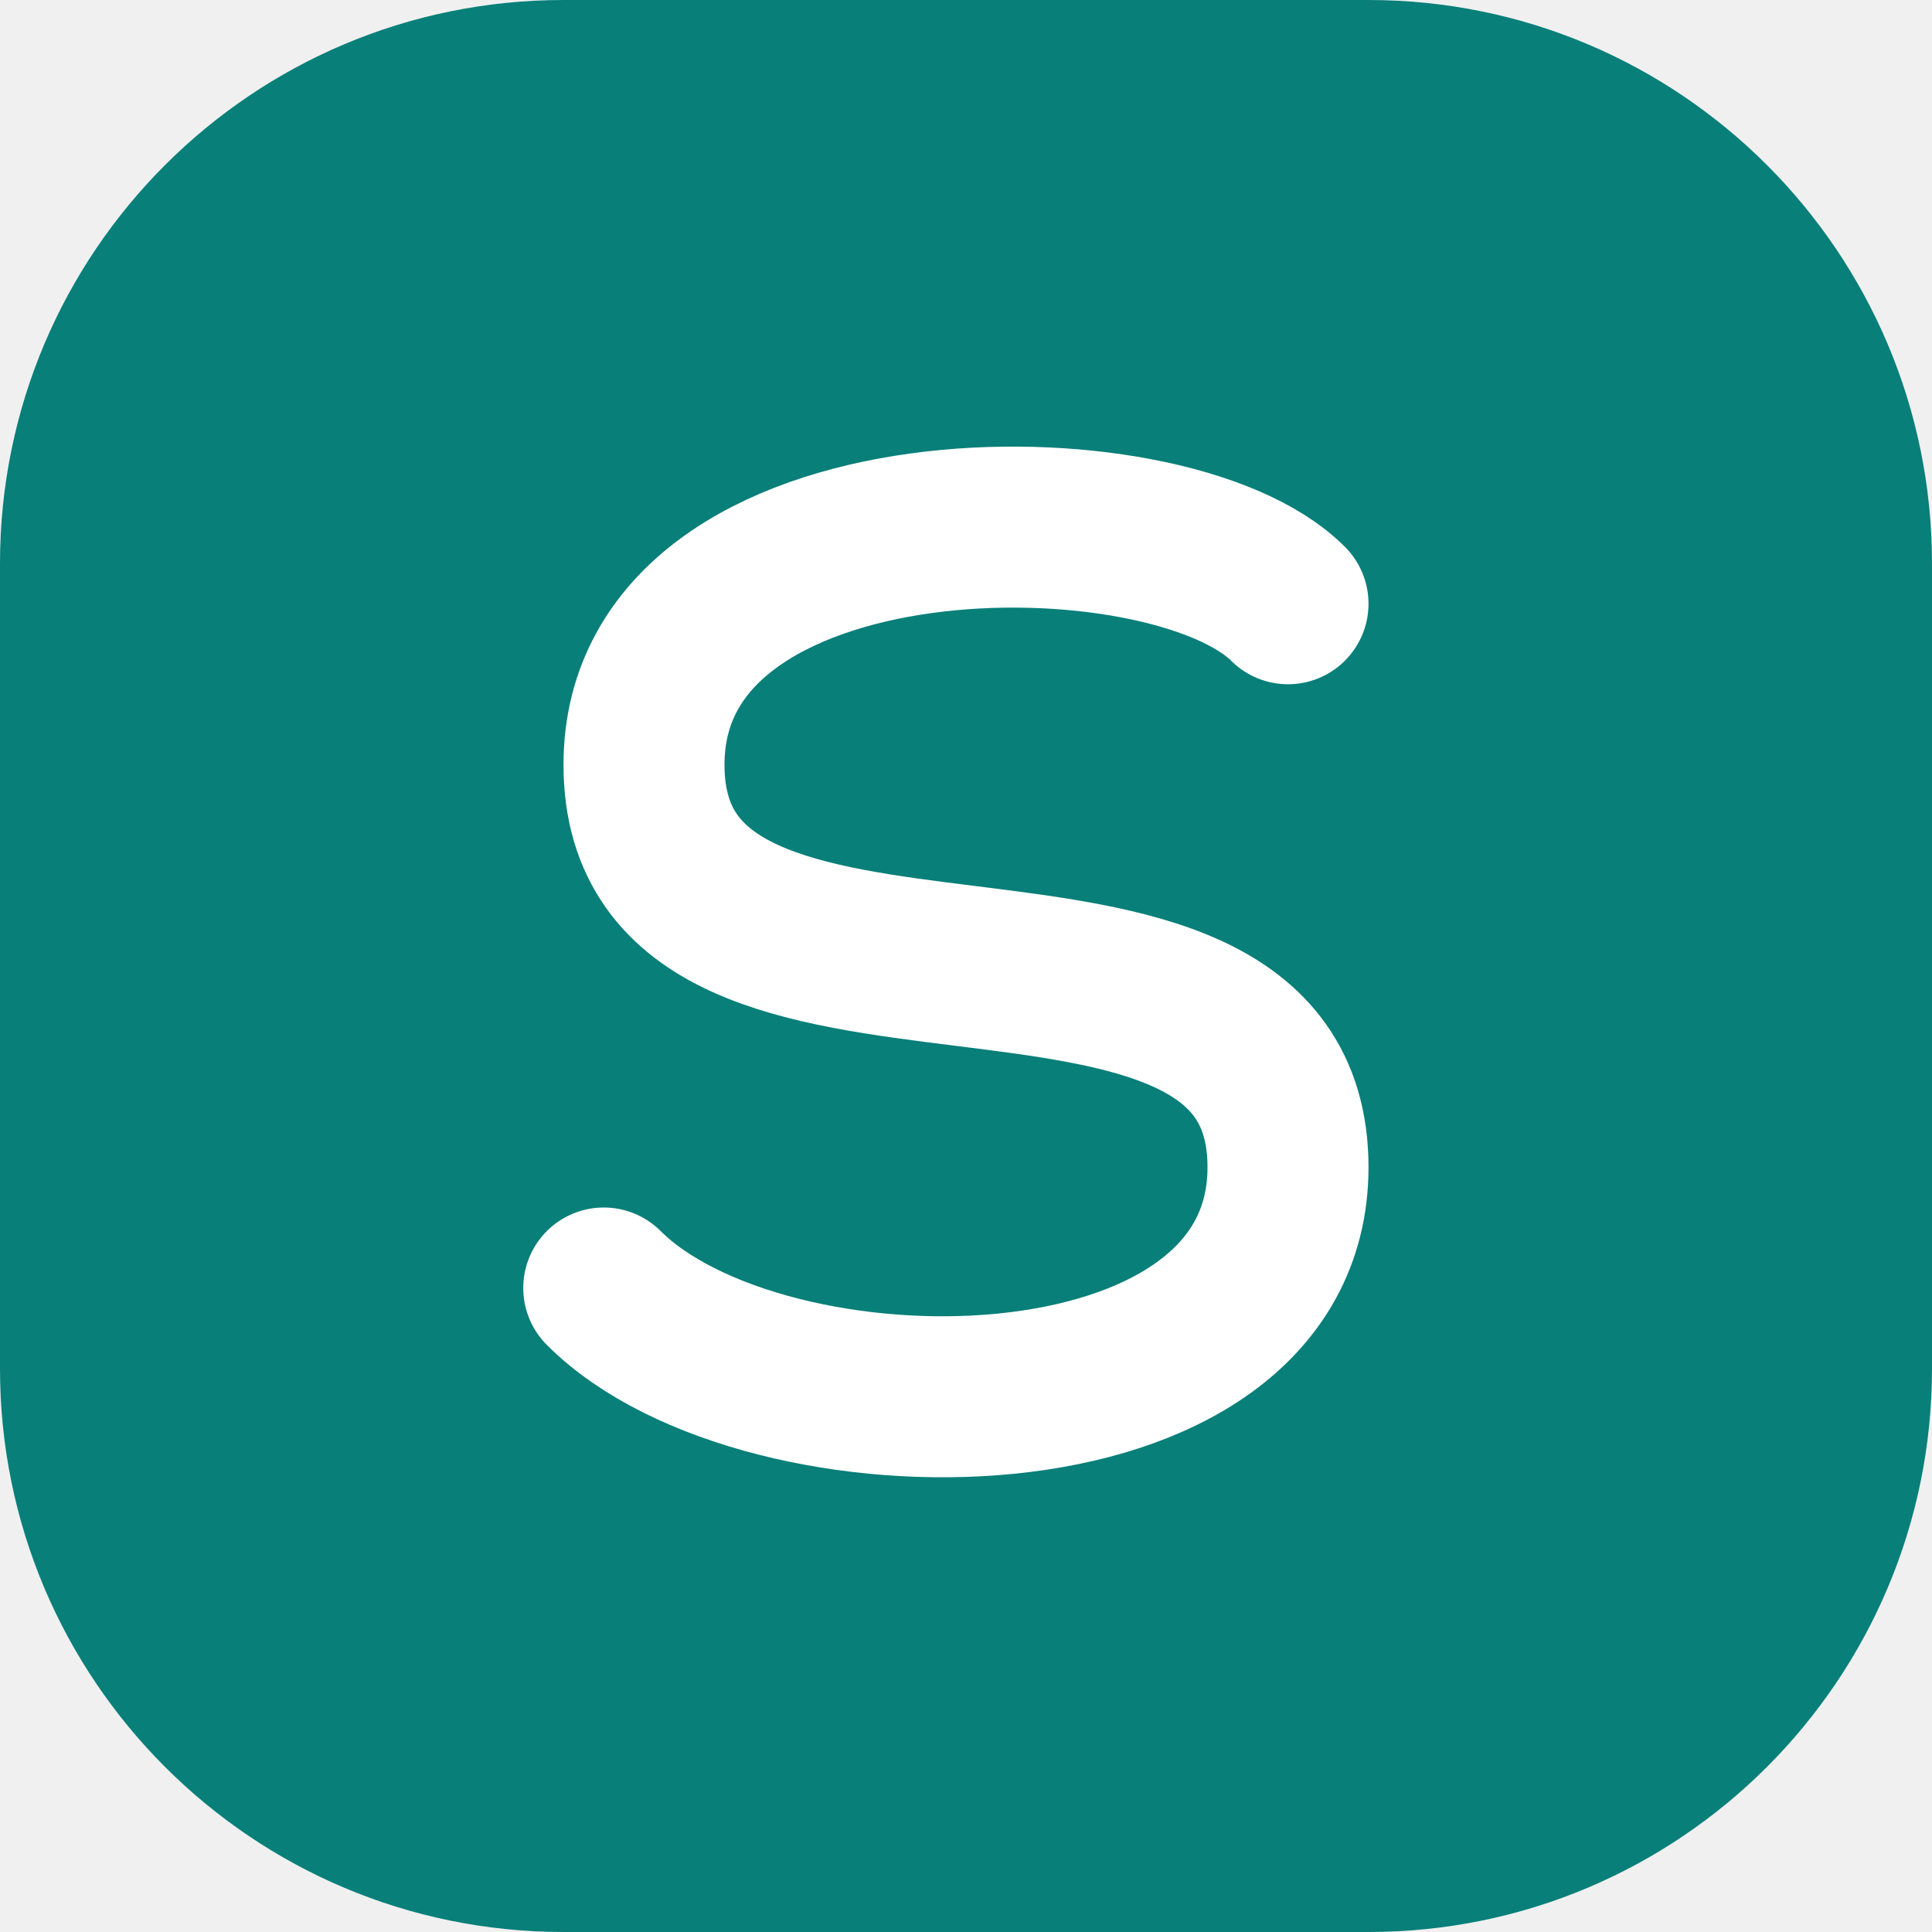
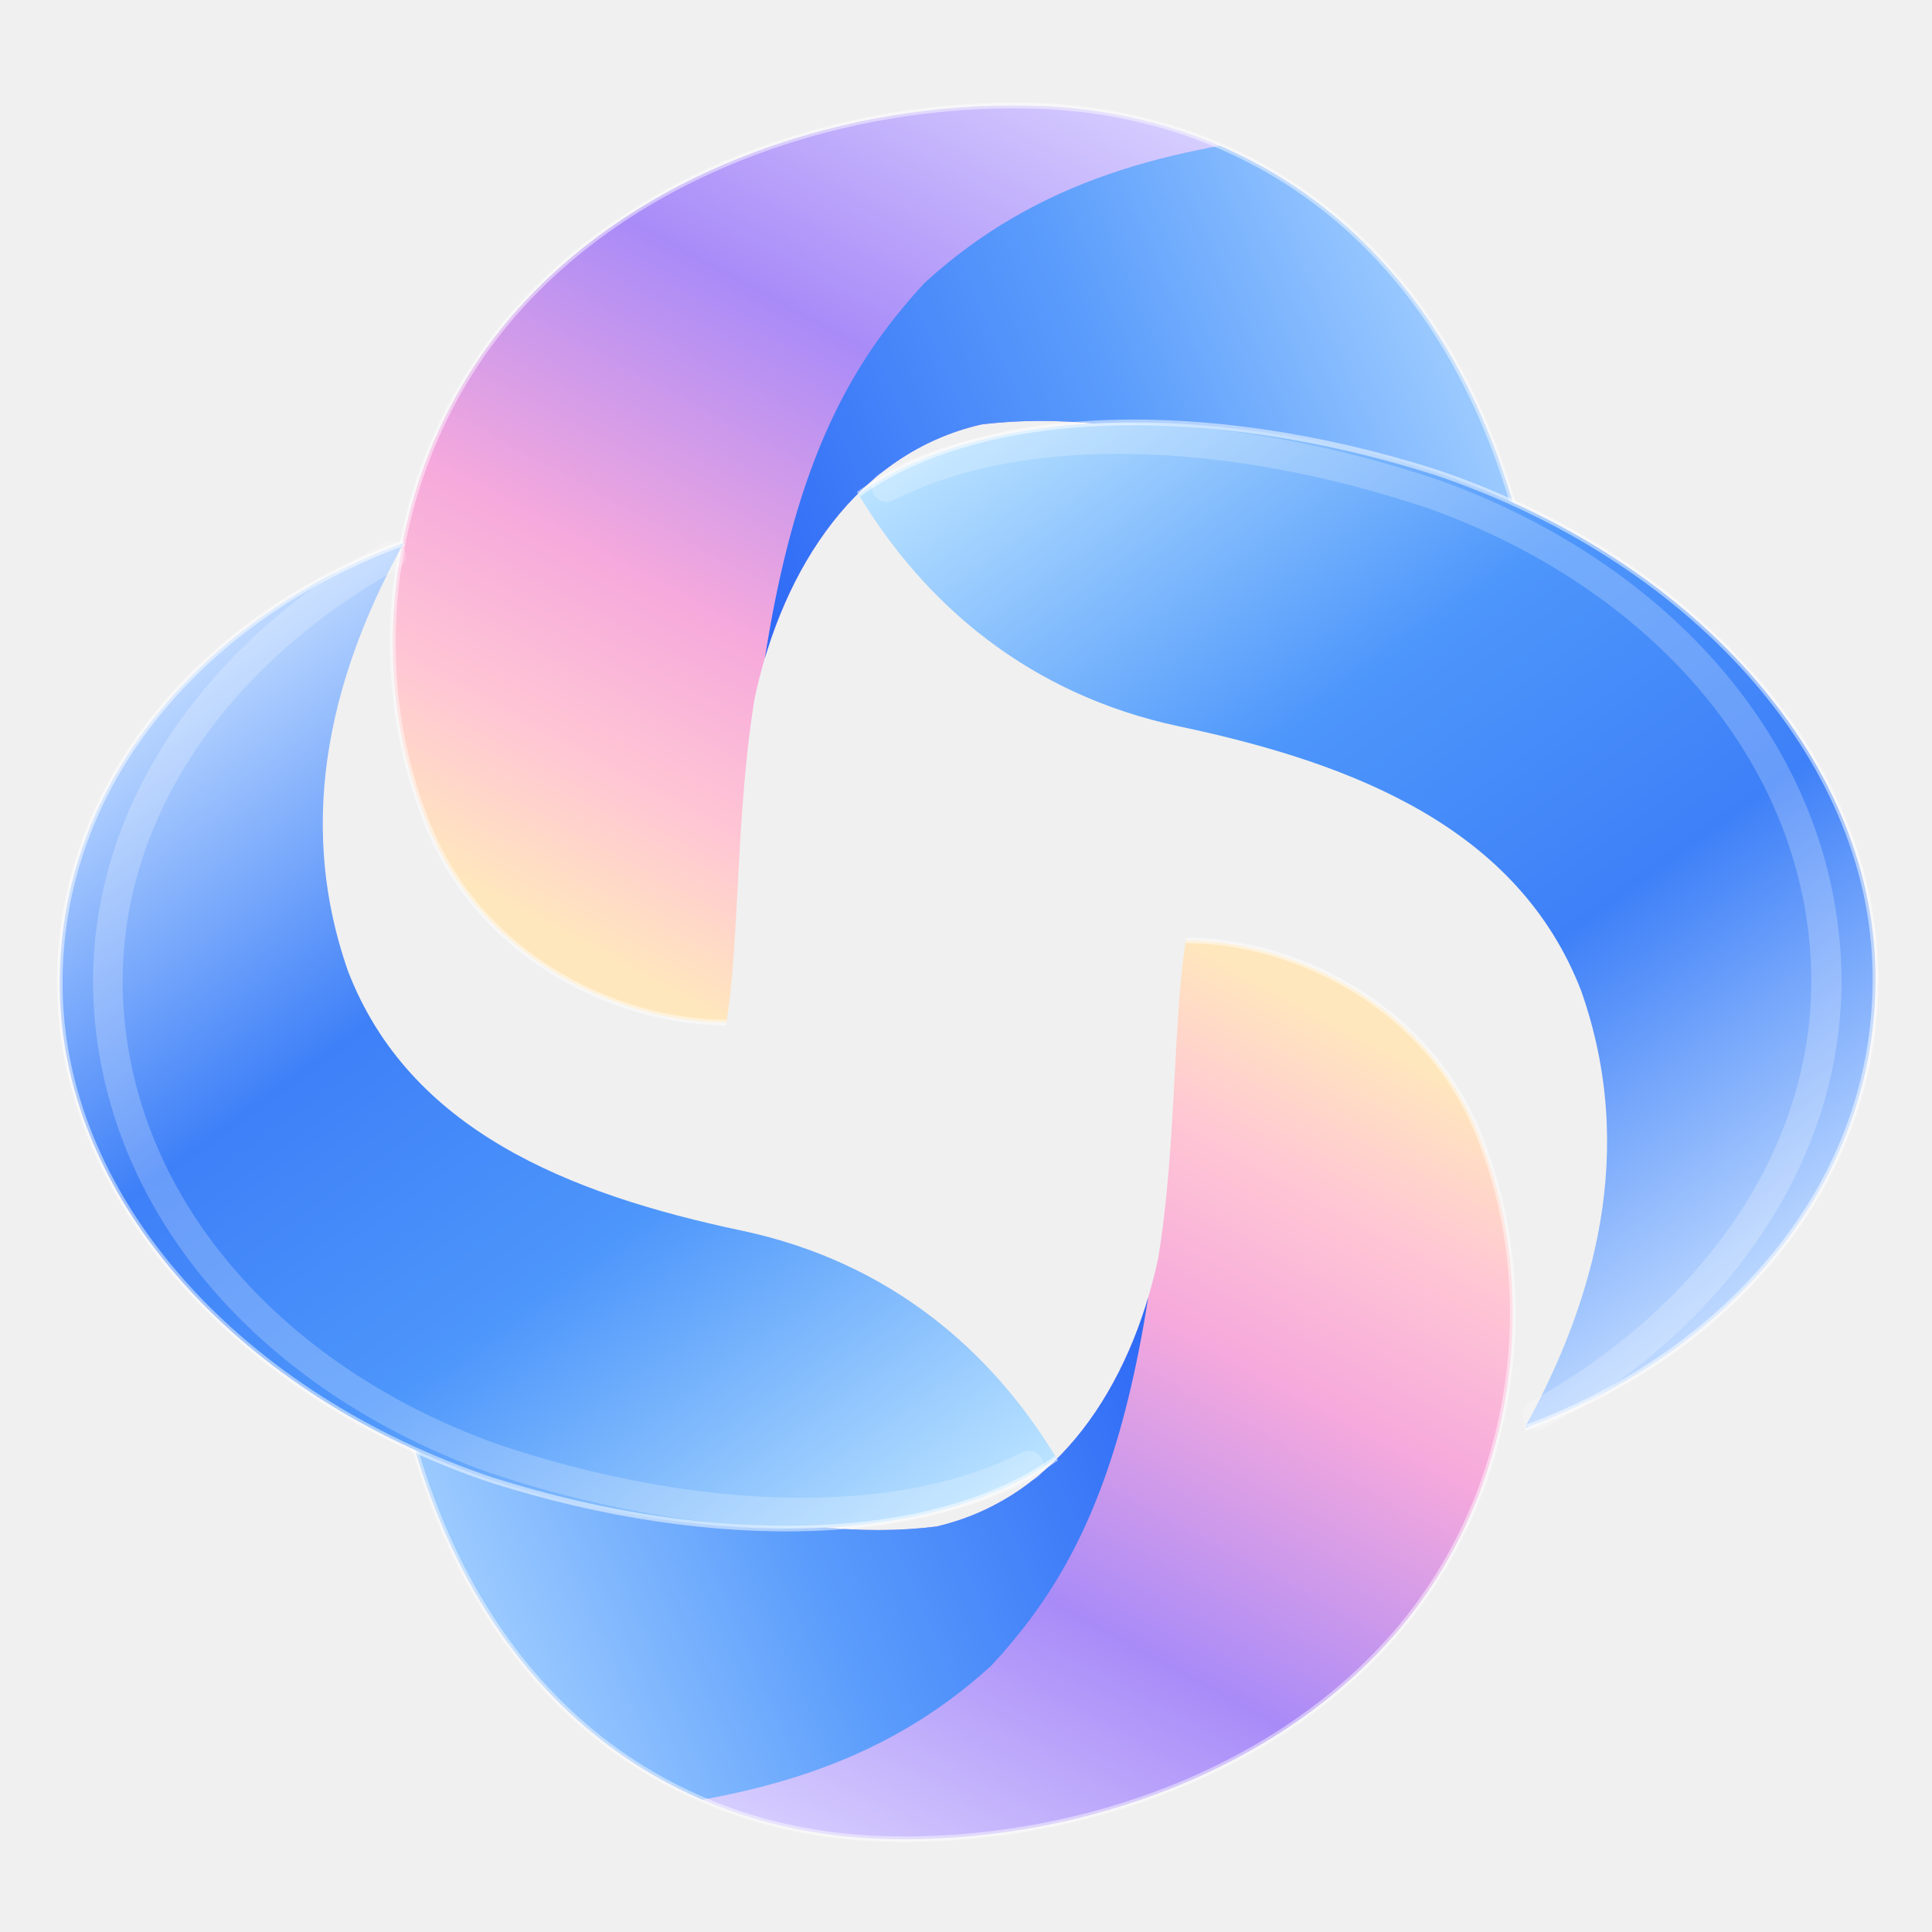
- <svg xmlns="http://www.w3.org/2000/svg" viewBox="0 0 48 48">
-   <rect width="48" height="48" rx="14" fill="#087f79" />
-   <path d="M32 15c-3-3-16-3-16 4 0 8 16 2 16 10 0 7-13 7-17 3" fill="none" stroke="white" stroke-width="4" stroke-linecap="round" />
+ <svg xmlns="http://www.w3.org/2000/svg" viewBox="0 0 1024 1024">
+   <defs>
+     <linearGradient id="aFace" gradientUnits="userSpaceOnUse" x1="380" y1="540" x2="640" y2="60">
+       <stop offset="0" stop-color="#FFE7BD" />
+       <stop offset="0.16" stop-color="#FFC6D4" />
+       <stop offset="0.34" stop-color="#F6A9DC" />
+       <stop offset="0.64" stop-color="#A98BF8" />
+       <stop offset="1" stop-color="#D9D2FF" />
+     </linearGradient>
+     <linearGradient id="aFold" gradientUnits="userSpaceOnUse" x1="410" y1="330" x2="800" y2="160">
+       <stop offset="0" stop-color="#2F6BF6" />
+       <stop offset="0.5" stop-color="#5A9CFC" />
+       <stop offset="1" stop-color="#A9D4FF" />
+     </linearGradient>
+     <linearGradient id="bFace" gradientUnits="userSpaceOnUse" x1="460" y1="262" x2="820" y2="760">
+       <stop offset="0" stop-color="#B9E2FF" />
+       <stop offset="0.38" stop-color="#4D96FB" />
+       <stop offset="0.66" stop-color="#3E80F8" />
+       <stop offset="1" stop-color="#BBD7FF" />
+     </linearGradient>
+     <clipPath id="aClip">
+       <path id="aShape" d="M385 542 C325 542 250 505 224 430 C192 345 208 235 278 160 C345 88 450 54 545 56 C660 58 770 128 808 290 L760 300 C700 245 600 215 520 225 C455 240 415 300 400 370 C390 430 392 500 385 542 Z" />
+     </clipPath>
+     <g id="ribbonA">
+       <path d="M385 542 C325 542 250 505 224 430 C192 345 208 235 278 160 C345 88 450 54 545 56 C660 58 770 128 808 290 L760 300 C700 245 600 215 520 225 C455 240 415 300 400 370 C390 430 392 500 385 542 Z" fill="url(#aFace)" />
+       <path clip-path="url(#aClip)" d="M390 560 C395 300 430 215 490 150 C550 95 620 78 700 70 L900 60 L900 420 Z" fill="url(#aFold)" />
+       <path d="M385 542 C325 542 250 505 224 430 C192 345 208 235 278 160 C345 88 450 54 545 56 C660 58 770 128 808 290" fill="none" stroke="#fff" stroke-opacity="0.45" stroke-width="3" />
+     </g>
+     <g id="ribbonB">
+       <path d="M455 262 C520 215 640 212 760 250 C895 295 992 400 994 515 C996 628 915 718 808 757 C845 690 868 610 838 525 C805 440 720 405 625 385 C545 368 490 320 455 262 Z" fill="url(#bFace)" />
+       <path d="M470 258 C540 222 650 225 760 262 C880 305 965 400 968 515 C970 615 905 700 815 750" fill="none" stroke="#fff" stroke-opacity="0.22" stroke-width="16" stroke-linecap="round" />
+       <path d="M455 262 C520 215 640 212 760 250 C895 295 992 400 994 515 C996 628 915 718 808 757" fill="none" stroke="#fff" stroke-opacity="0.5" stroke-width="3" />
+     </g>
+   </defs>
+   <use href="#ribbonA" />
+   <use href="#ribbonA" transform="translate(508 520) rotate(180) scale(0.98) translate(-508 -520)" />
+   <use href="#ribbonB" />
+   <use href="#ribbonB" transform="translate(508 520) rotate(180) scale(0.98) translate(-508 -520)" />
</svg>
